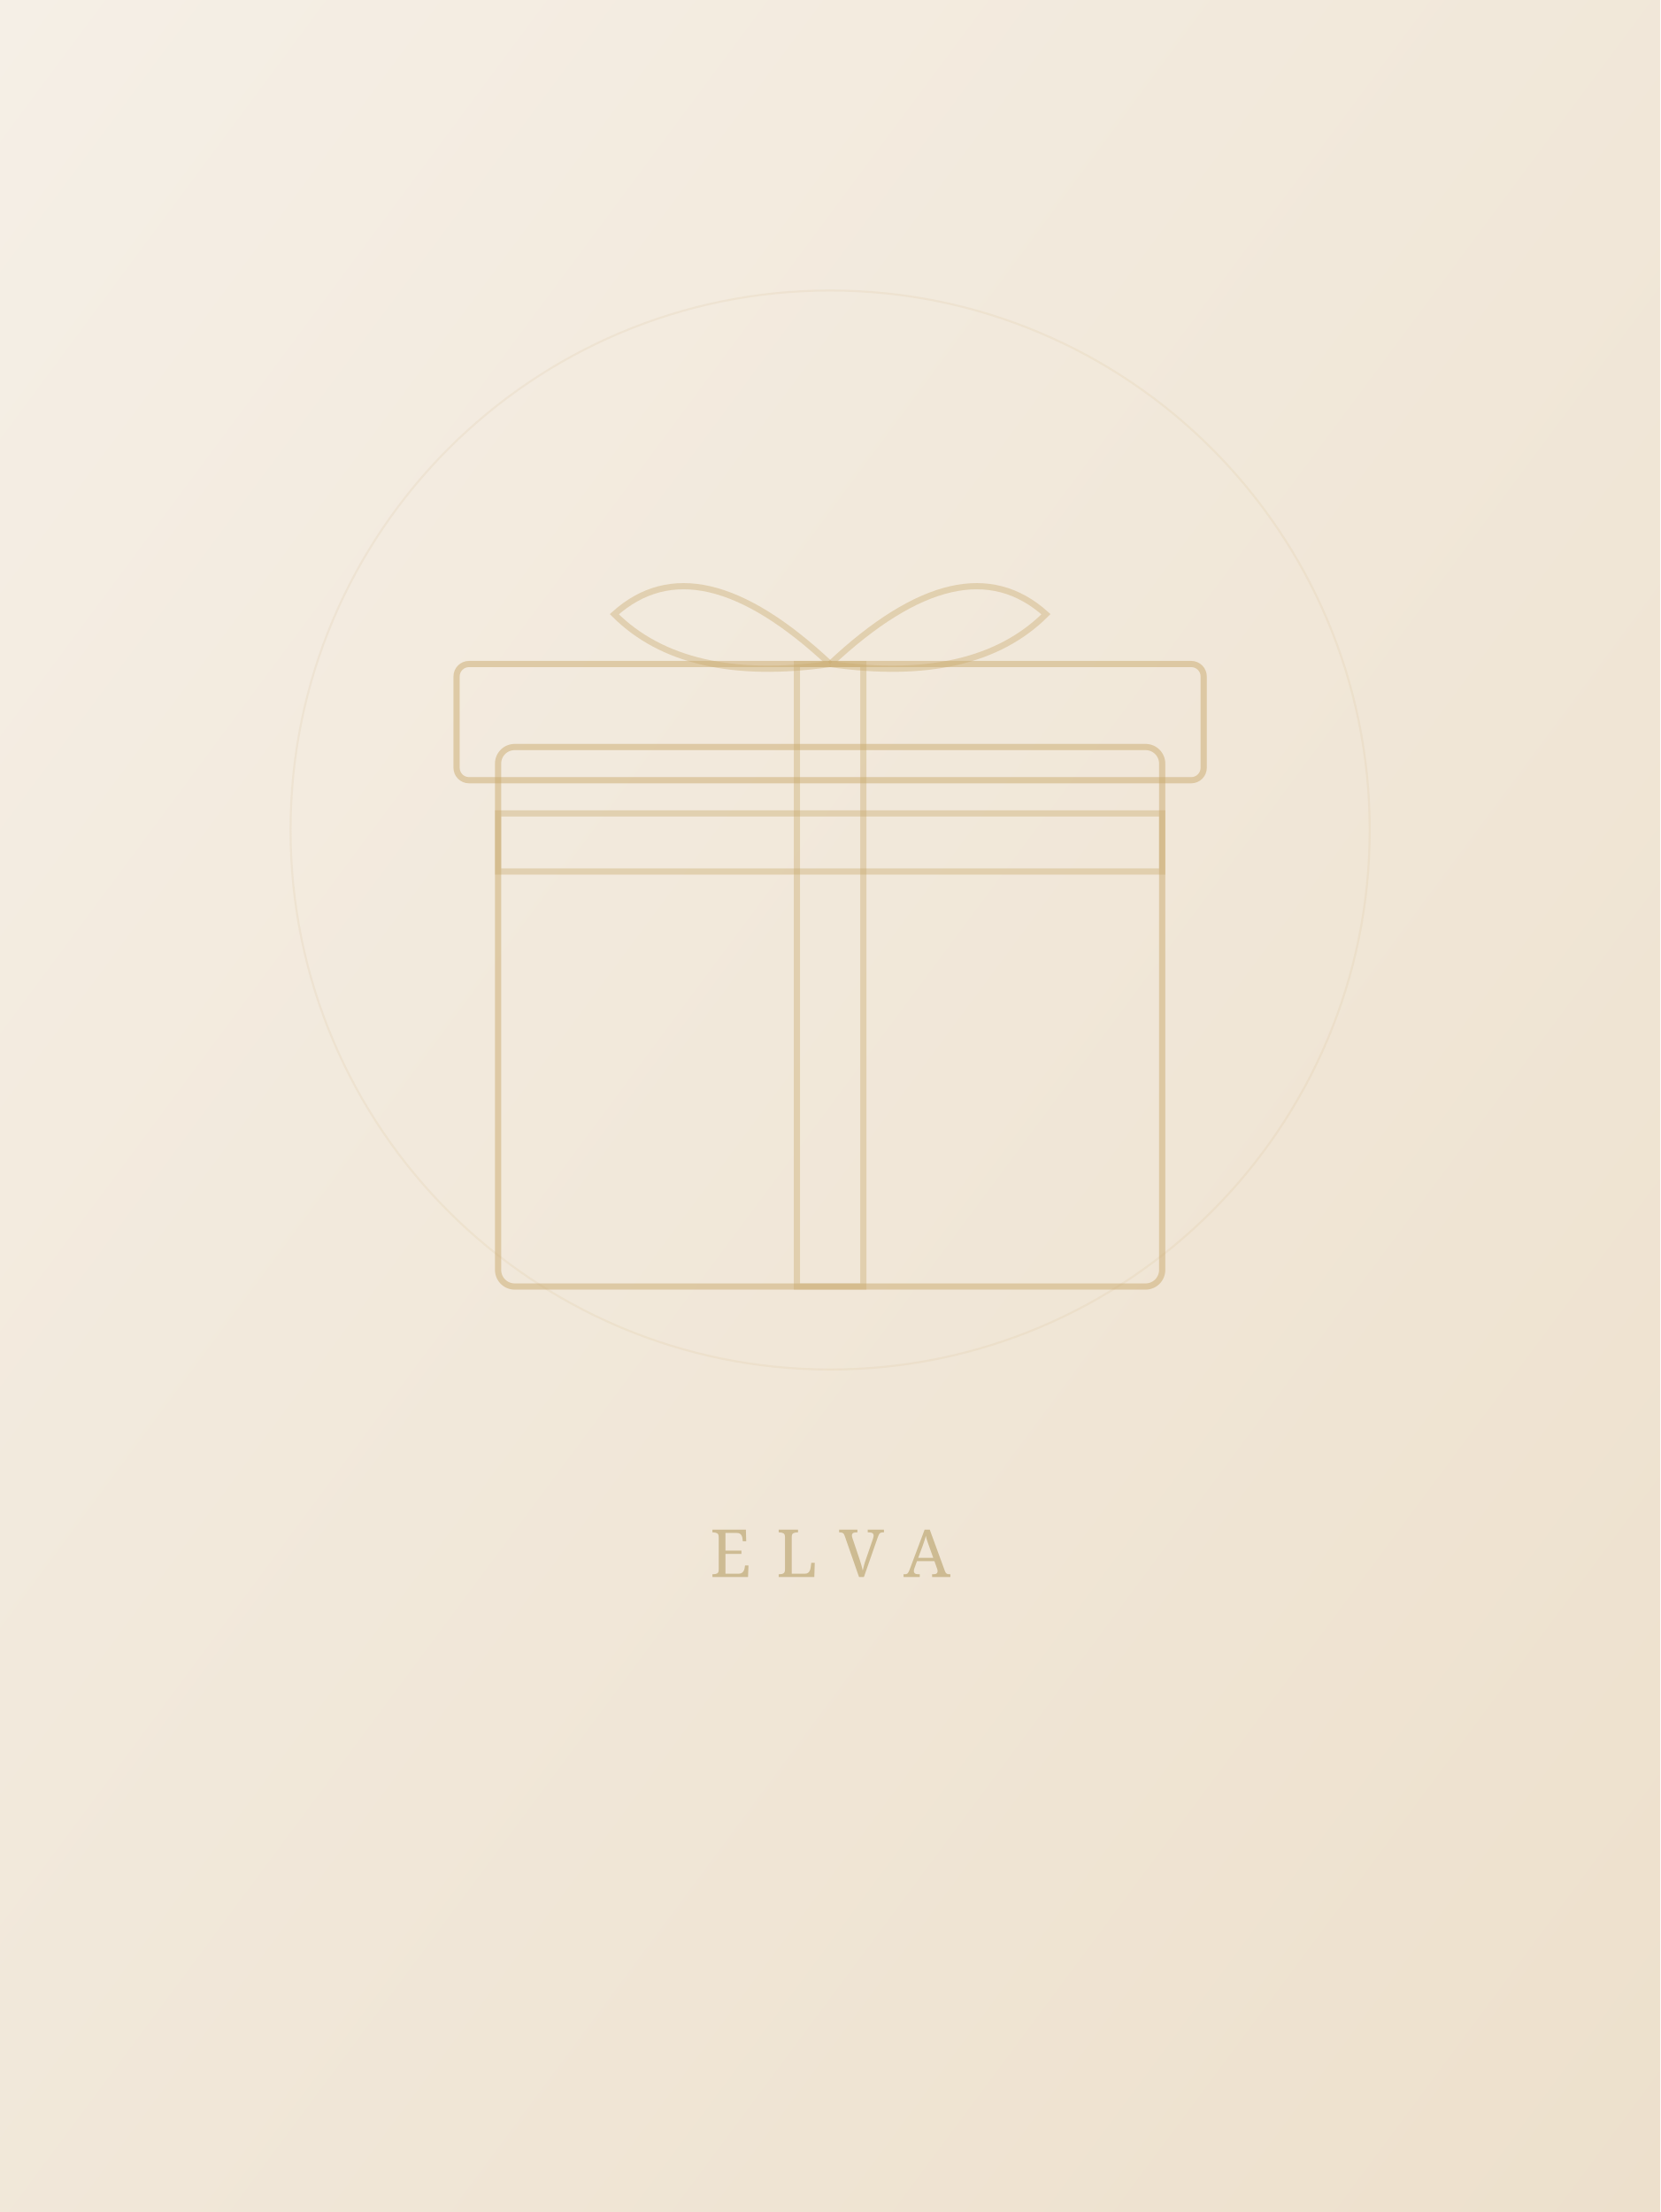
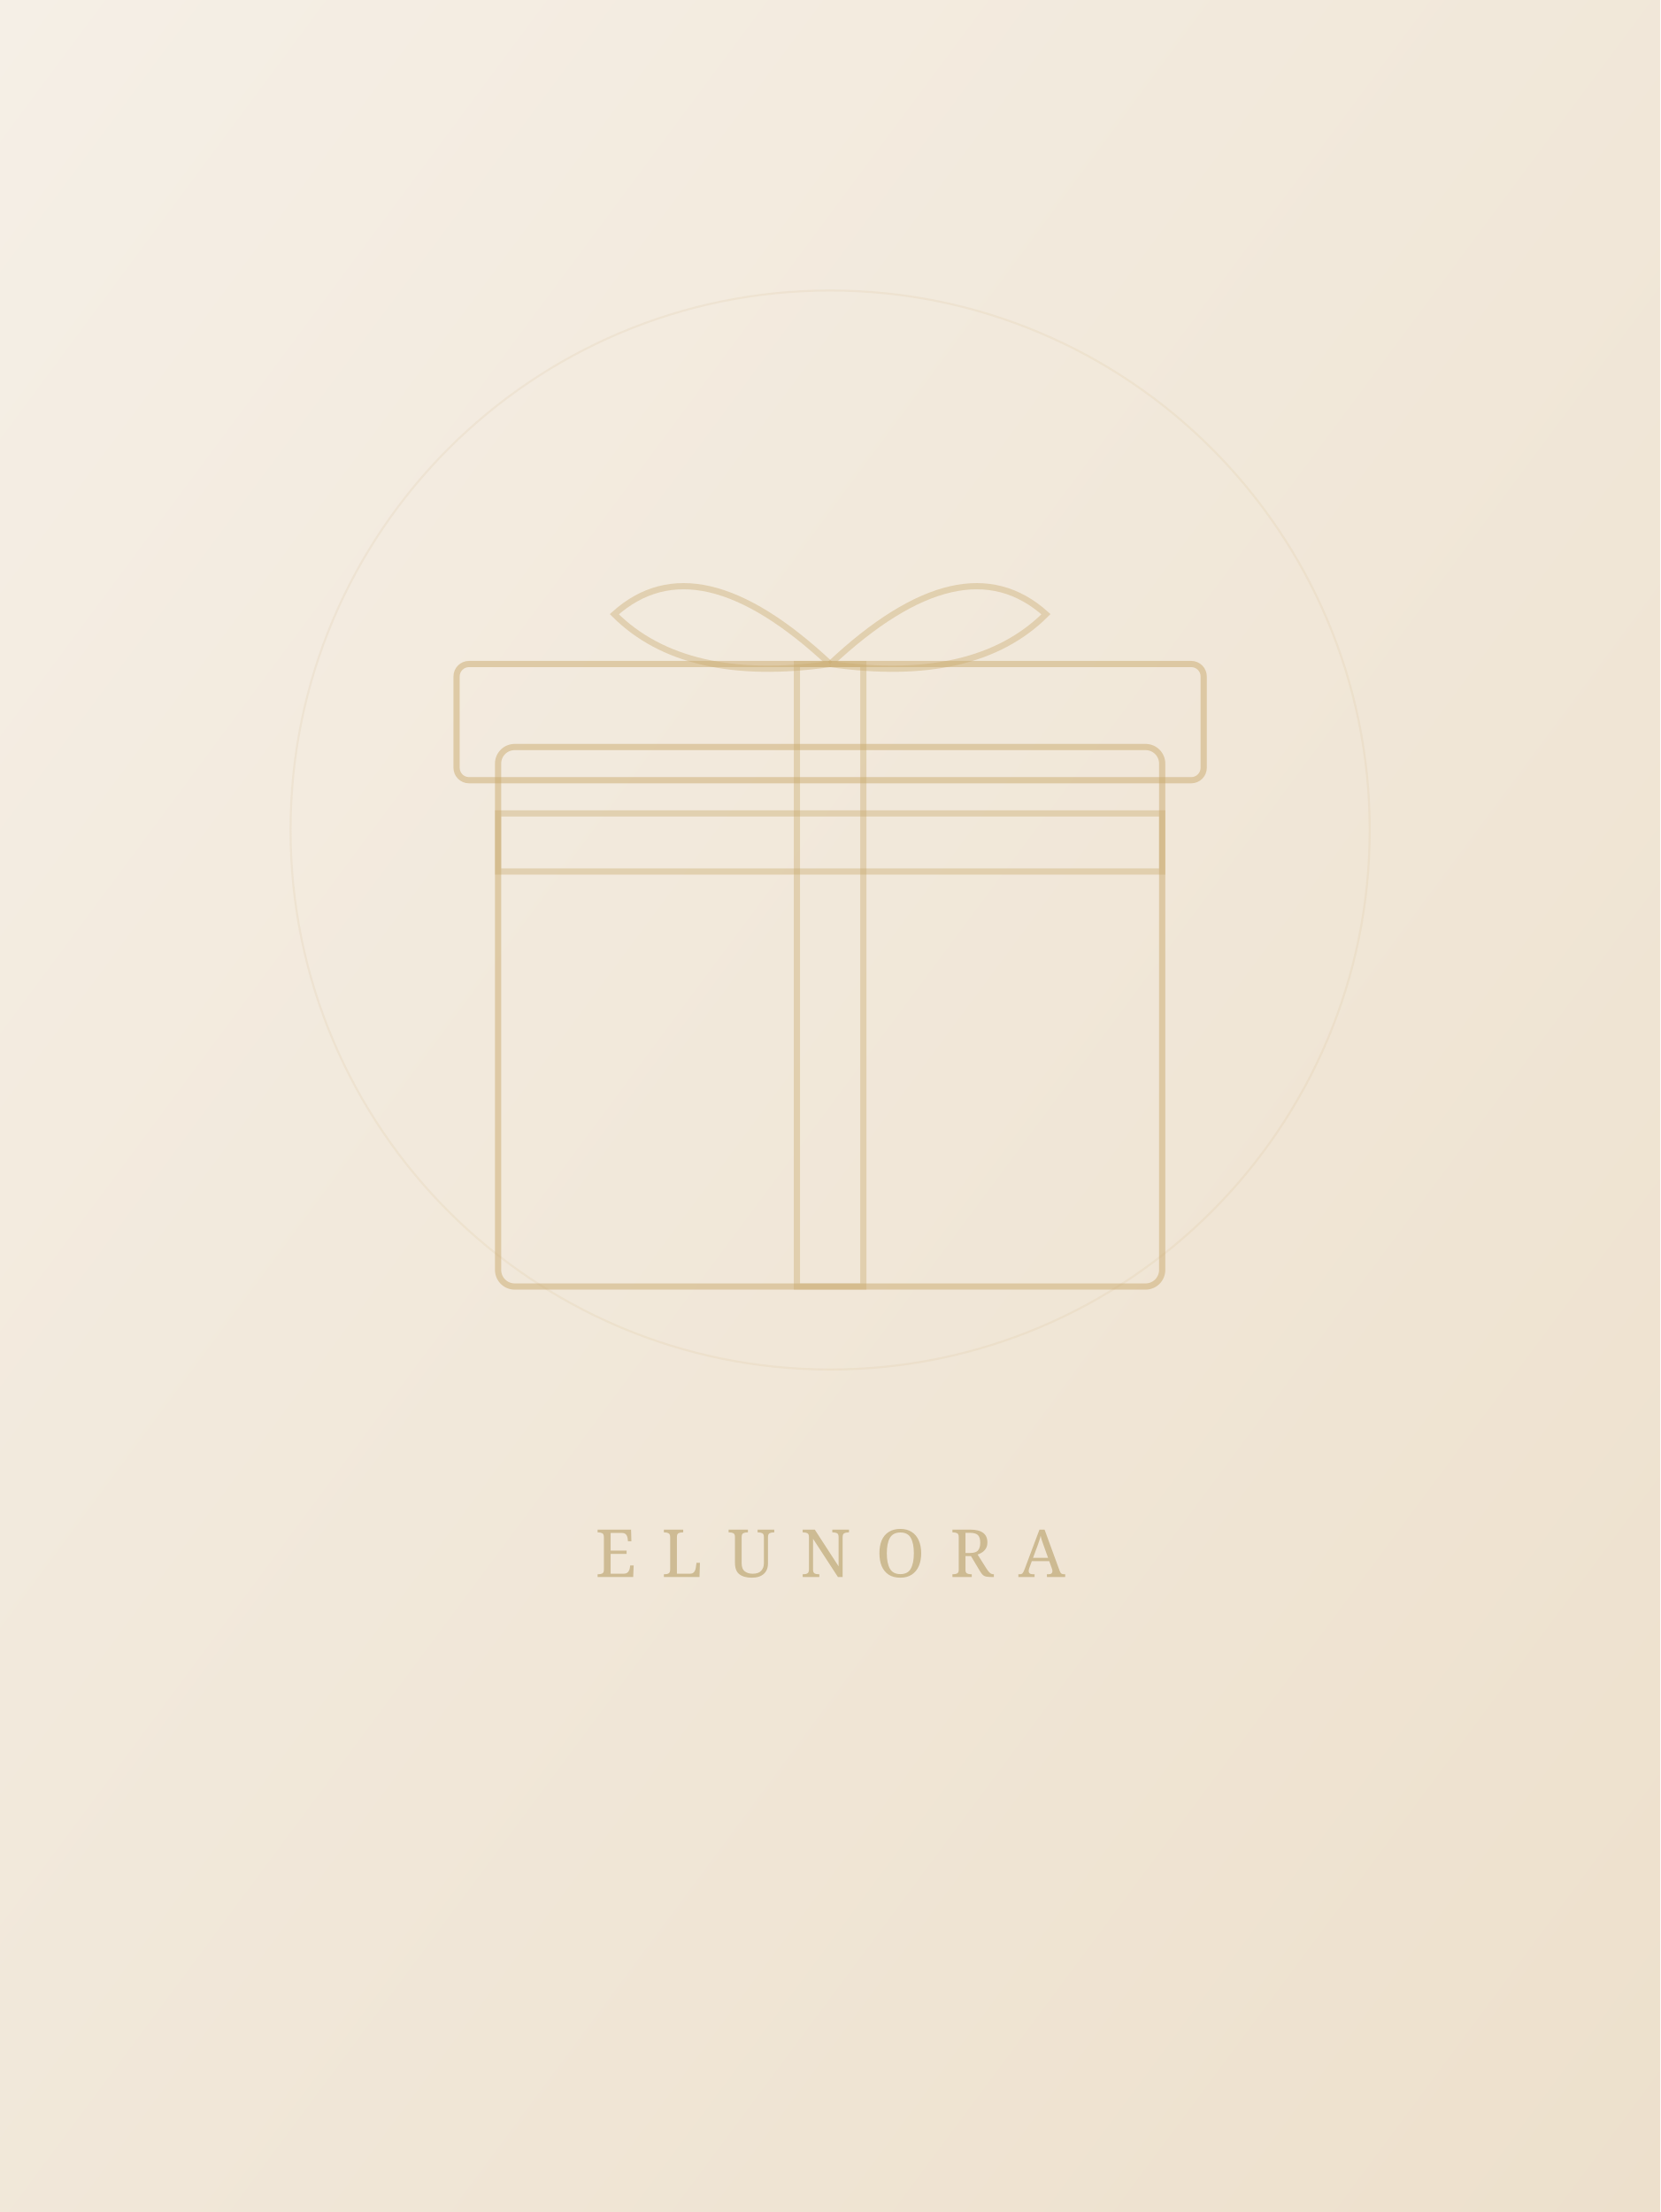
<svg xmlns="http://www.w3.org/2000/svg" viewBox="0 0 400 533" width="400" height="533">
  <defs>
    <linearGradient id="bg" x1="0%" y1="0%" x2="100%" y2="100%">
      <stop offset="0%" style="stop-color:#F5EFE6" />
      <stop offset="100%" style="stop-color:#EDE0CC" />
    </linearGradient>
  </defs>
  <rect width="400" height="533" fill="url(#bg)" />
  <rect x="120" y="180" width="160" height="130" rx="4" fill="none" stroke="#C9A96E" stroke-width="1.5" opacity="0.5" />
  <rect x="110" y="160" width="180" height="28" rx="3" fill="none" stroke="#C9A96E" stroke-width="1.5" opacity="0.5" />
  <rect x="192" y="160" width="16" height="150" fill="none" stroke="#C9A96E" stroke-width="1.5" opacity="0.4" />
  <rect x="120" y="196" width="160" height="14" fill="none" stroke="#C9A96E" stroke-width="1.5" opacity="0.4" />
  <path d="M 200 160 Q 168 130 148 148 Q 165 165 200 160" fill="none" stroke="#C9A96E" stroke-width="1.5" opacity="0.4" />
  <path d="M 200 160 Q 232 130 252 148 Q 235 165 200 160" fill="none" stroke="#C9A96E" stroke-width="1.5" opacity="0.4" />
  <circle cx="200" cy="200" r="130" fill="none" stroke="#C9A96E" stroke-width="0.5" opacity="0.12" />
-   <text x="200" y="380" font-family="Georgia, serif" font-size="16" fill="#8B6914" text-anchor="middle" letter-spacing="6" opacity="0.35">ELVA</text>
+   <text x="200" y="380" font-family="Georgia, serif" font-size="16" fill="#8B6914" text-anchor="middle" letter-spacing="6" opacity="0.35">ELUNORA</text>
</svg>
